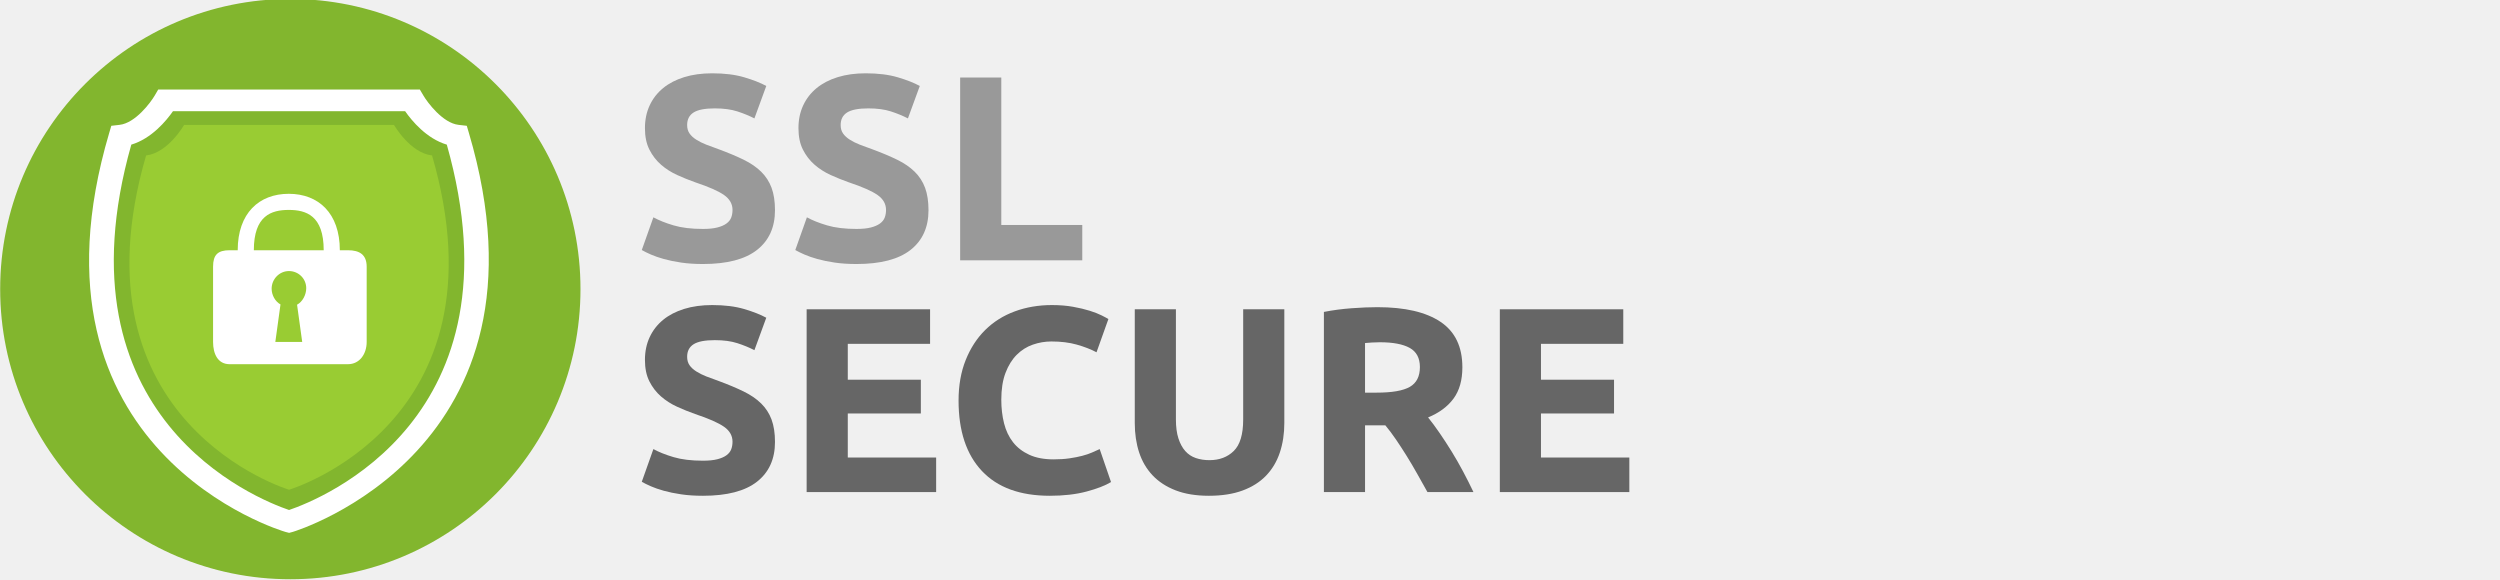
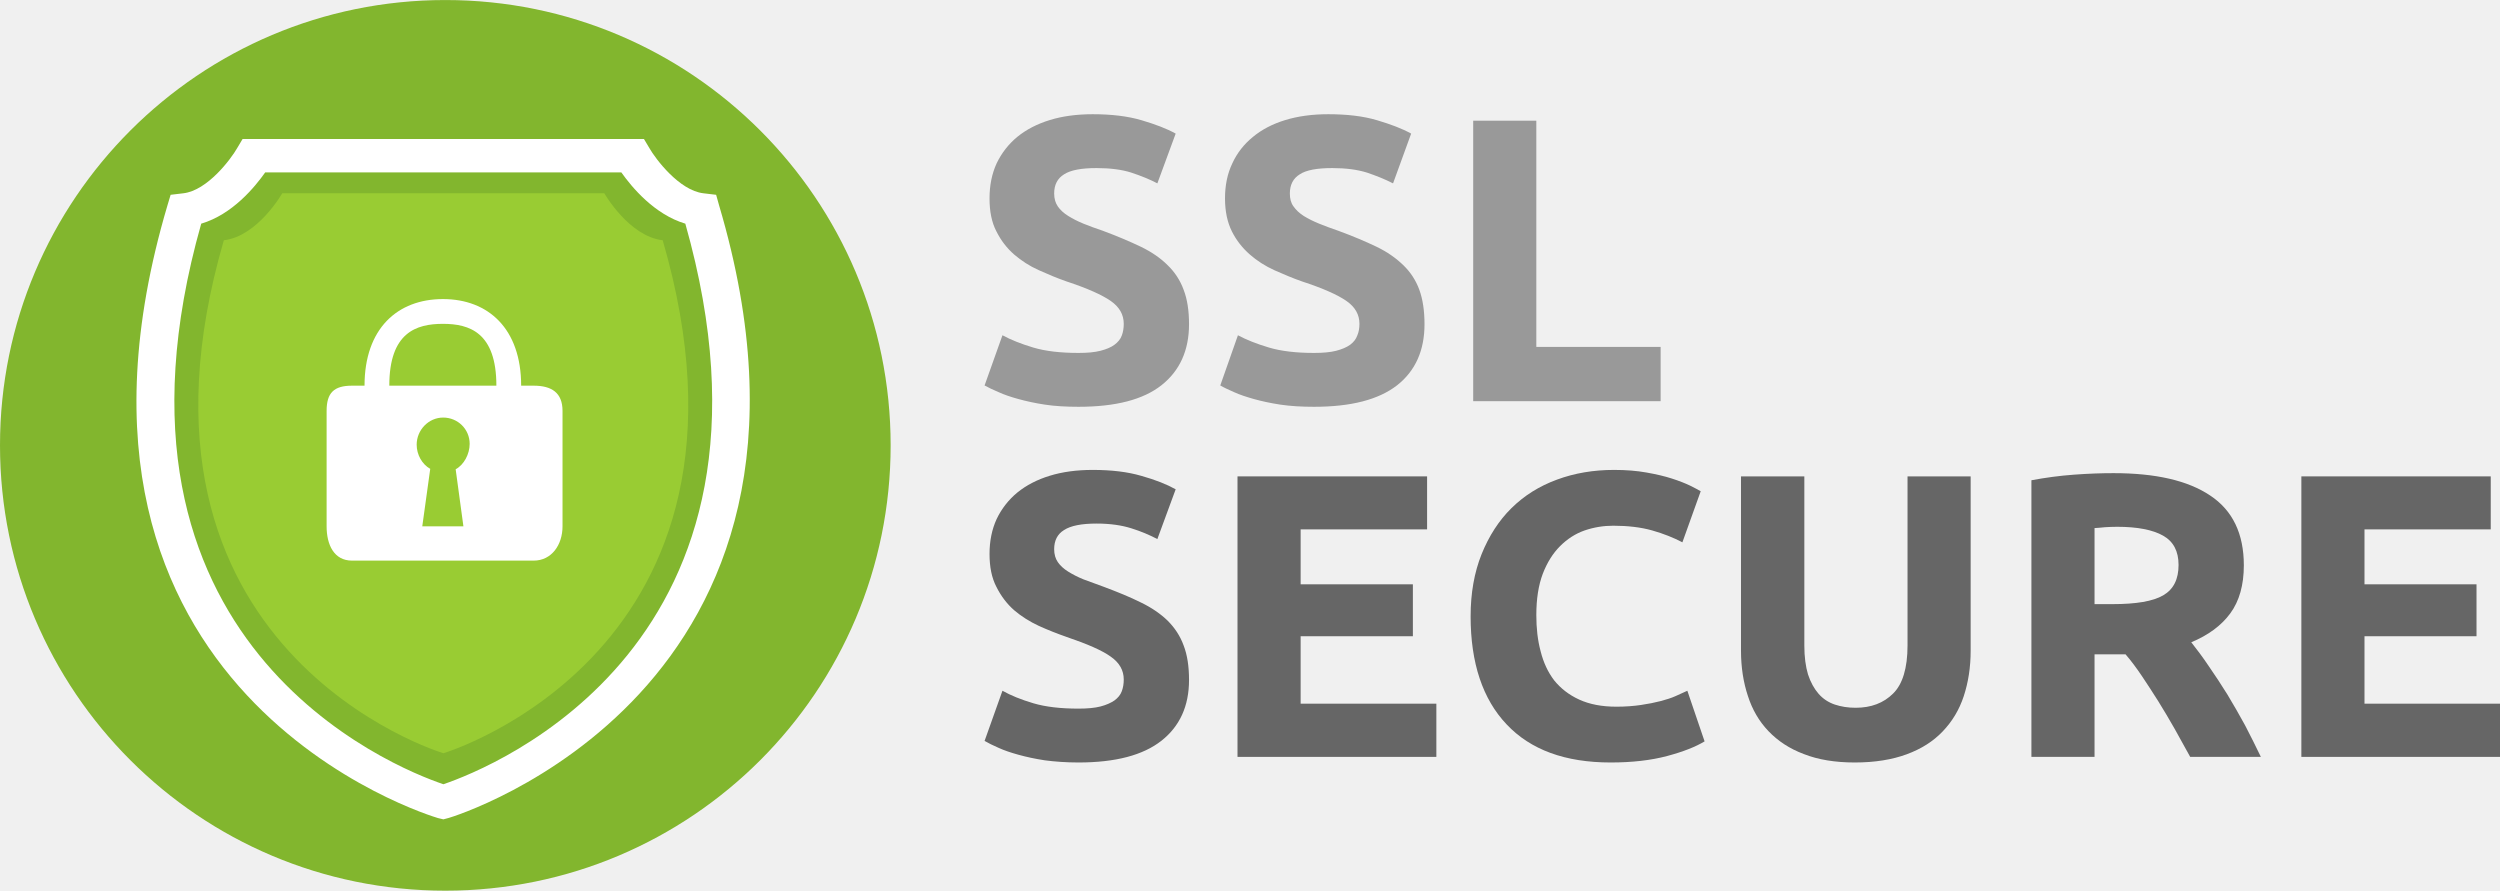
- <svg xmlns="http://www.w3.org/2000/svg" id="objects" x="0px" y="0px" width="1009.061px" height="233.794px" viewBox="0 0 1009.061 233.794" xml:space="preserve">
-   <circle fill="#82B62E" cx="117.184" cy="116.682" r="117.113" />
-   <g>
-     <g>
-       <path fill="#99CC33" d="M159.03,50.425h-42.361h-0.005H74.308c0,0-6.469,11.299-15.339,12.32 c-31.462,108.185,57.651,134.905,57.7,134.923h0.007c0.056-0.018,89.169-26.738,57.707-134.923 C165.486,61.719,159.03,50.425,159.03,50.425z" />
-       <path fill="#FFFFFF" d="M189.249,53.637l-0.845-2.863l-3.335-0.382c-6.332-0.715-12.54-9.021-14.207-11.883l-1.406-2.381H63.865 l-1.388,2.387c-1.667,2.855-7.825,11.156-14.21,11.877l-3.343,0.382l-0.843,2.863c-38.103,128.8,70.063,160.78,71.177,161.068 l1.437,0.372l1.443-0.382C119.232,214.395,227.069,181.459,189.249,53.637z M116.669,205.848 c-13.038-4.435-94.938-37.098-63.672-147.472c8.192-2.441,14.121-9.628,16.82-13.488h93.703 c2.701,3.86,8.623,11.054,16.821,13.488C211.605,168.756,129.695,201.413,116.669,205.848z" />
+ <svg xmlns="http://www.w3.org/2000/svg" xml:space="preserve" width="173.982mm" height="61.972mm" version="1.1" style="shape-rendering:geometricPrecision; text-rendering:geometricPrecision; image-rendering:optimizeQuality; fill-rule:evenodd; clip-rule:evenodd" viewBox="0 0 11604 4133">
+   <defs>
+     <style type="text/css">
+    
+     .fil4 {fill:#666666}
+     .fil0 {fill:#82B62E}
+     .fil3 {fill:#999999}
+     .fil1 {fill:#99CC33}
+     .fil2 {fill:white}
+    
+   </style>
+   </defs>
+   <g id="Layer_x0020_1">
+     <g id="_2147248073440">
+       <circle class="fil0" cx="2067" cy="2067" r="2067" />
+       <g>
+         <g>
+           <path class="fil1" d="M2805 897l-747 0 0 0 -748 0c0,0 -114,200 -271,218 -555,1909 1018,2381 1019,2381l0 0c1,0 1573,-472 1018,-2381 -157,-18 -271,-218 -271,-218z" />
+           <path class="fil2" d="M3338 954l-14 -50 -59 -7c-112,-13 -222,-159 -251,-210l-25 -42 -1863 0 -25 42c-29,51 -138,197 -250,210l-59 7 -15 50c-673,2273 1236,2837 1256,2843l25 6 26 -7c19,-5 1922,-586 1254,-2842zm-1280 2686c-230,-78 -1676,-654 -1124,-2602 145,-43 249,-170 297,-238l1653 0c48,68 153,195 297,238 552,1948 -894,2524 -1123,2602z" />
+         </g>
+         <path class="fil2" d="M2477 1790l-58 0c0,-265 -153,-402 -363,-402 -211,0 -364,137 -364,402l-58 0c-84,0 -118,33 -118,117l0 536c0,85 34,159 118,159l843 0c84,0 134,-74 134,-159l0 -536c0,-84 -50,-117 -134,-117zm-326 653l-191 0 37 -267c-38,-21 -63,-66 -63,-112 0,-68 55,-126 123,-126 68,0 123,54 123,122 0,47 -26,97 -65,118l36 265zm-344 -653c0,-247 125,-287 249,-287 123,0 248,40 248,287l-497 0z" />
+       </g>
+       <g>
+         <path class="fil3" d="M5006 1638c41,0 75,-3 102,-10 27,-7 49,-16 65,-28 16,-12 28,-26 34,-43 6,-16 9,-34 9,-54 0,-43 -20,-78 -60,-106 -40,-28 -109,-59 -206,-91 -43,-15 -86,-33 -128,-52 -43,-19 -81,-44 -115,-73 -34,-30 -61,-65 -82,-107 -22,-42 -32,-93 -32,-153 0,-61 11,-115 33,-163 23,-48 55,-89 96,-123 42,-34 92,-60 151,-78 58,-18 125,-27 199,-27 87,0 163,9 227,28 64,19 117,39 158,62l-85 231c-36,-19 -76,-35 -121,-50 -44,-14 -98,-21 -161,-21 -70,0 -120,9 -151,29 -31,19 -46,49 -46,89 0,24 6,44 17,60 11,16 27,31 48,44 21,13 44,25 71,36 27,11 57,22 90,33 67,25 126,50 176,74 50,24 92,53 125,86 33,32 58,70 74,114 17,44 25,97 25,160 0,121 -43,216 -128,283 -85,67 -213,100 -385,100 -58,0 -110,-3 -156,-10 -46,-7 -87,-16 -123,-26 -36,-10 -66,-20 -92,-32 -26,-11 -47,-21 -65,-31l83 -233c39,21 86,40 143,57 57,17 127,25 210,25z" />
+         <path class="fil3" d="M6099 1638c42,0 76,-3 103,-10 27,-7 48,-16 65,-28 16,-12 27,-26 33,-43 7,-16 10,-34 10,-54 0,-43 -20,-78 -60,-106 -40,-28 -109,-59 -207,-91 -43,-15 -85,-33 -128,-52 -42,-19 -81,-44 -114,-73 -34,-30 -62,-65 -83,-107 -21,-42 -32,-93 -32,-153 0,-61 11,-115 34,-163 22,-48 54,-89 96,-123 41,-34 91,-60 150,-78 59,-18 125,-27 199,-27 88,0 164,9 227,28 64,19 117,39 158,62l-84 231c-37,-19 -77,-35 -121,-50 -45,-14 -98,-21 -161,-21 -70,0 -121,9 -151,29 -31,19 -46,49 -46,89 0,24 5,44 17,60 11,16 27,31 47,44 21,13 45,25 72,36 27,11 57,22 89,33 68,25 127,50 177,74 50,24 91,53 125,86 33,32 58,70 74,114 16,44 24,97 24,160 0,121 -42,216 -127,283 -86,67 -214,100 -386,100 -57,0 -109,-3 -156,-10 -46,-7 -87,-16 -123,-26 -35,-10 -66,-20 -92,-32 -25,-11 -47,-21 -64,-31l82 -233c39,21 87,40 144,57 57,17 127,25 209,25z" />
+         <polygon class="fil3" points="7708,1610 7708,1862 6838,1862 6838,560 7131,560 7131,1610 " />
+         <path class="fil4" d="M5006 3289c41,0 75,-3 102,-10 27,-7 49,-17 65,-28 16,-12 28,-26 34,-43 6,-16 9,-34 9,-54 0,-43 -20,-78 -60,-106 -40,-29 -109,-59 -206,-92 -43,-15 -86,-32 -128,-51 -43,-20 -81,-44 -115,-73 -34,-30 -61,-66 -82,-108 -22,-42 -32,-93 -32,-153 0,-60 11,-114 33,-162 23,-48 55,-89 96,-123 42,-34 92,-60 151,-78 58,-18 125,-27 199,-27 87,0 163,9 227,28 64,18 117,39 158,62l-85 231c-36,-19 -76,-36 -121,-50 -44,-14 -98,-22 -161,-22 -70,0 -120,10 -151,30 -31,19 -46,49 -46,89 0,24 6,44 17,60 11,16 27,31 48,44 21,13 44,25 71,36 27,10 57,21 90,33 67,25 126,49 176,74 50,24 92,53 125,85 33,33 58,71 74,115 17,44 25,97 25,160 0,121 -43,215 -128,282 -85,67 -213,101 -385,101 -58,0 -110,-4 -156,-10 -46,-7 -87,-16 -123,-26 -36,-10 -66,-20 -92,-32 -26,-11 -47,-22 -65,-32l83 -233c39,22 86,41 143,58 57,17 127,25 210,25z" />
+         <polygon class="fil4" points="5744,3513 5744,2211 6624,2211 6624,2457 6037,2457 6037,2712 6558,2712 6558,2953 6037,2953 6037,3266 6667,3266 6667,3513 5744,3513 " />
+         <path class="fil4" d="M7476 3539c-211,0 -372,-59 -483,-177 -111,-117 -167,-285 -167,-501 0,-108 17,-204 51,-289 34,-84 80,-156 139,-214 59,-58 129,-102 211,-132 81,-30 169,-45 265,-45 55,0 105,4 150,12 45,8 84,17 118,28 34,11 62,22 85,33 22,11 39,20 49,26l-85 237c-40,-21 -87,-40 -140,-55 -53,-15 -114,-22 -181,-22 -45,0 -89,7 -133,22 -43,15 -81,40 -114,73 -33,33 -60,76 -80,128 -20,53 -30,117 -30,192 0,60 6,116 20,168 13,52 34,97 63,135 30,37 68,67 116,89 48,22 105,33 173,33 42,0 81,-3 114,-8 34,-5 64,-11 91,-18 26,-7 49,-14 69,-23 20,-9 38,-17 55,-25l80 235c-41,25 -99,48 -174,68 -75,20 -163,30 -262,30z" />
+         <path class="fil4" d="M8609 3539c-91,0 -170,-13 -236,-39 -67,-25 -121,-61 -165,-107 -43,-45 -75,-100 -95,-163 -21,-63 -32,-133 -32,-210l0 -809 294 0 0 785c0,53 6,97 17,134 12,37 29,67 49,90 21,24 46,40 75,50 30,10 62,15 97,15 72,0 130,-22 174,-66 44,-43 67,-118 67,-223l0 -785 293 0 0 809c0,77 -11,147 -32,211 -21,64 -54,118 -98,164 -44,46 -99,81 -167,106 -68,25 -148,38 -241,38z" />
+         <path class="fil4" d="M9810 2196c195,0 345,34 449,104 104,69 156,177 156,324 0,91 -21,166 -63,223 -42,57 -102,101 -181,134 26,33 54,70 82,112 29,42 58,86 86,131 28,46 55,94 82,143 26,50 50,98 73,146l-328 0c-24,-43 -48,-86 -72,-130 -25,-44 -50,-86 -76,-128 -26,-41 -51,-80 -76,-117 -25,-37 -50,-71 -76,-101l-144 0 0 476 -293 0 0 -1284c64,-12 130,-21 198,-26 68,-5 129,-7 183,-7zm17 249c-21,0 -40,1 -57,2 -17,2 -33,3 -48,4l0 353 82 0c111,0 189,-13 237,-41 48,-28 71,-75 71,-141 0,-64 -24,-109 -72,-136 -48,-27 -119,-41 -213,-41z" />
+         <polygon class="fil4" points="10682,3513 10682,2211 11561,2211 11561,2457 10975,2457 10975,2712 11495,2712 11495,2953 10975,2953 10975,3266 11604,3266 11604,3513 10682,3513 " />
+       </g>
    </g>
-     <path fill="#FFFFFF" d="M140.414,101h-3.253c0-15-8.666-22.778-20.608-22.778C104.612,78.222,95.946,86,95.946,101h-3.254 c-4.792,0-6.691,1.851-6.691,6.644v30.369c0,4.792,1.899,8.987,6.691,8.987h47.723c4.792,0,7.586-4.195,7.586-8.987v-30.369 C148,102.851,145.207,101,140.414,101z M121.976,138H111.13l2.083-15.119c-2.132-1.197-3.574-3.743-3.574-6.361 c0-3.855,3.125-7.116,6.981-7.116s6.982,3.061,6.982,6.917c0,2.669-1.498,5.488-3.701,6.664L121.976,138z M102.454,101 c0-14,7.081-16.27,14.099-16.27c7.019,0,14.102,2.27,14.102,16.27H102.454z" />
-   </g>
-   <g>
-     <path fill="#999999" d="M283.736,92.403c2.343,0,4.275-0.195,5.803-0.585c1.525-0.39,2.75-0.922,3.673-1.597 c0.922-0.674,1.561-1.472,1.917-2.396c0.354-0.921,0.532-1.951,0.532-3.087c0-2.412-1.137-4.418-3.407-6.016 c-2.272-1.597-6.175-3.317-11.711-5.164c-2.414-0.852-4.828-1.826-7.24-2.928c-2.413-1.1-4.578-2.483-6.494-4.152 c-1.916-1.667-3.479-3.69-4.685-6.069c-1.208-2.377-1.81-5.27-1.81-8.677c0-3.407,0.639-6.477,1.916-9.209 c1.277-2.731,3.088-5.057,5.43-6.974c2.343-1.917,5.181-3.389,8.518-4.418c3.335-1.028,7.097-1.543,11.285-1.543 c4.968,0,9.263,0.532,12.883,1.597c3.62,1.065,6.601,2.236,8.943,3.514l-4.791,13.095c-2.06-1.064-4.349-2.004-6.867-2.821 c-2.521-0.815-5.555-1.225-9.104-1.225c-3.976,0-6.832,0.551-8.57,1.65c-1.74,1.101-2.608,2.787-2.608,5.057 c0,1.349,0.319,2.485,0.958,3.407c0.64,0.923,1.544,1.757,2.715,2.502c1.172,0.746,2.519,1.421,4.046,2.023 c1.525,0.604,3.211,1.225,5.058,1.863c3.833,1.421,7.168,2.821,10.008,4.206c2.838,1.384,5.198,2.999,7.08,4.844 c1.88,1.846,3.282,4.011,4.205,6.494c0.922,2.485,1.384,5.501,1.384,9.05c0,6.885-2.413,12.227-7.239,16.023 c-4.828,3.798-12.103,5.696-21.826,5.696c-3.265,0-6.211-0.196-8.836-0.586c-2.627-0.391-4.951-0.87-6.974-1.437 c-2.023-0.567-3.763-1.171-5.217-1.81c-1.456-0.639-2.68-1.241-3.673-1.81l4.684-13.202c2.199,1.208,4.914,2.289,8.146,3.247 C275.095,91.924,279.053,92.403,283.736,92.403z" />
-     <path fill="#999999" d="M345.698,92.403c2.343,0,4.275-0.195,5.803-0.585c1.525-0.39,2.75-0.922,3.673-1.597 c0.922-0.674,1.561-1.472,1.917-2.396c0.354-0.921,0.532-1.951,0.532-3.087c0-2.412-1.137-4.418-3.407-6.016 c-2.272-1.597-6.175-3.317-11.711-5.164c-2.414-0.852-4.828-1.826-7.24-2.928c-2.413-1.1-4.578-2.483-6.494-4.152 c-1.916-1.667-3.479-3.69-4.685-6.069c-1.208-2.377-1.81-5.27-1.81-8.677c0-3.407,0.639-6.477,1.916-9.209 c1.277-2.731,3.088-5.057,5.43-6.974c2.343-1.917,5.181-3.389,8.518-4.418c3.335-1.028,7.097-1.543,11.285-1.543 c4.968,0,9.263,0.532,12.883,1.597c3.62,1.065,6.601,2.236,8.943,3.514l-4.791,13.095c-2.06-1.064-4.349-2.004-6.867-2.821 c-2.521-0.815-5.555-1.225-9.104-1.225c-3.976,0-6.832,0.551-8.57,1.65c-1.74,1.101-2.608,2.787-2.608,5.057 c0,1.349,0.319,2.485,0.958,3.407c0.64,0.923,1.544,1.757,2.715,2.502c1.172,0.746,2.519,1.421,4.046,2.023 c1.525,0.604,3.211,1.225,5.058,1.863c3.833,1.421,7.168,2.821,10.008,4.206c2.838,1.384,5.198,2.999,7.08,4.844 c1.88,1.846,3.282,4.011,4.205,6.494c0.922,2.485,1.385,5.501,1.385,9.05c0,6.885-2.414,12.227-7.24,16.023 c-4.828,3.798-12.103,5.696-21.826,5.696c-3.265,0-6.211-0.196-8.836-0.586c-2.627-0.391-4.951-0.87-6.974-1.437 c-2.023-0.567-3.763-1.171-5.217-1.81c-1.456-0.639-2.68-1.241-3.673-1.81l4.684-13.202c2.199,1.208,4.914,2.289,8.146,3.247 C337.057,91.924,341.015,92.403,345.698,92.403z" />
-     <path fill="#999999" d="M436.833,90.806v14.267h-49.294V31.291h16.608v59.515H436.833z" />
-     <path fill="#666666" d="M283.736,185.946c2.343,0,4.275-0.195,5.803-0.585c1.525-0.39,2.75-0.922,3.673-1.597 c0.922-0.674,1.561-1.472,1.917-2.396c0.354-0.921,0.532-1.951,0.532-3.087c0-2.412-1.137-4.418-3.407-6.016 c-2.272-1.597-6.175-3.317-11.711-5.164c-2.414-0.852-4.828-1.826-7.24-2.928c-2.413-1.1-4.578-2.483-6.494-4.152 c-1.916-1.667-3.479-3.69-4.685-6.069c-1.208-2.377-1.81-5.27-1.81-8.677c0-3.407,0.639-6.477,1.916-9.209 c1.277-2.731,3.088-5.057,5.43-6.974c2.343-1.917,5.181-3.389,8.518-4.418c3.335-1.028,7.097-1.543,11.285-1.543 c4.968,0,9.263,0.532,12.883,1.597c3.62,1.065,6.601,2.236,8.943,3.514l-4.791,13.095c-2.06-1.064-4.349-2.004-6.867-2.821 c-2.521-0.815-5.555-1.225-9.104-1.225c-3.976,0-6.832,0.551-8.57,1.65c-1.74,1.101-2.608,2.787-2.608,5.057 c0,1.349,0.319,2.485,0.958,3.407c0.64,0.923,1.544,1.757,2.715,2.502c1.172,0.746,2.519,1.421,4.046,2.023 c1.525,0.604,3.211,1.225,5.058,1.863c3.833,1.421,7.168,2.821,10.008,4.206c2.838,1.384,5.198,2.999,7.08,4.844 c1.88,1.846,3.282,4.011,4.205,6.494c0.922,2.485,1.384,5.501,1.384,9.05c0,6.885-2.413,12.227-7.239,16.023 c-4.828,3.798-12.103,5.696-21.826,5.696c-3.265,0-6.211-0.196-8.836-0.586c-2.627-0.391-4.951-0.87-6.974-1.437 c-2.023-0.567-3.763-1.171-5.217-1.81c-1.456-0.639-2.68-1.241-3.673-1.81l4.684-13.202c2.199,1.208,4.914,2.289,8.146,3.247 C275.095,185.467,279.053,185.946,283.736,185.946z" />
-     <path fill="#666666" d="M325.576,198.616v-73.781h49.827v13.947h-33.218v14.479h29.491v13.627h-29.491v17.78h35.666v13.947H325.576 z" />
-     <path fill="#666666" d="M423.736,200.106c-11.995,0-21.133-3.335-27.415-10.008c-6.281-6.671-9.422-16.146-9.422-28.427 c0-6.104,0.958-11.551,2.875-16.342c1.916-4.791,4.541-8.837,7.878-12.137c3.336-3.301,7.31-5.803,11.925-7.506 c4.612-1.704,9.616-2.555,15.012-2.555c3.122,0,5.962,0.231,8.517,0.692c2.556,0.462,4.791,0.995,6.708,1.597 c1.916,0.604,3.513,1.224,4.791,1.863c1.277,0.639,2.199,1.136,2.768,1.491l-4.791,13.415c-2.272-1.206-4.915-2.236-7.932-3.087 c-3.018-0.852-6.441-1.277-10.273-1.277c-2.556,0-5.058,0.426-7.506,1.277c-2.449,0.852-4.615,2.219-6.495,4.099 c-1.881,1.881-3.39,4.312-4.524,7.293c-1.137,2.981-1.703,6.601-1.703,10.859c0,3.407,0.372,6.584,1.117,9.529 c0.745,2.946,1.951,5.483,3.62,7.612c1.667,2.129,3.85,3.816,6.548,5.057c2.696,1.243,5.962,1.863,9.795,1.863 c2.412,0,4.578-0.142,6.494-0.426c1.916-0.283,3.62-0.621,5.11-1.012c1.49-0.389,2.803-0.833,3.939-1.331 c1.135-0.496,2.164-0.958,3.087-1.384l4.578,13.308c-2.342,1.421-5.643,2.698-9.901,3.833 C434.277,199.537,429.343,200.106,423.736,200.106z" />
-     <path fill="#666666" d="M487.936,200.106c-5.182,0-9.653-0.729-13.414-2.183c-3.763-1.454-6.867-3.477-9.316-6.069 c-2.448-2.59-4.258-5.678-5.43-9.262c-1.171-3.583-1.757-7.541-1.757-11.871v-45.887h16.609v44.503c0,2.981,0.336,5.52,1.012,7.612 c0.673,2.095,1.597,3.798,2.768,5.11c1.171,1.314,2.59,2.254,4.259,2.821c1.667,0.569,3.495,0.852,5.483,0.852 c4.045,0,7.327-1.241,9.848-3.727c2.519-2.483,3.779-6.707,3.779-12.669v-44.503h16.609v45.887c0,4.33-0.604,8.304-1.811,11.924 c-1.207,3.62-3.053,6.726-5.536,9.315c-2.485,2.592-5.643,4.597-9.476,6.016S493.188,200.106,487.936,200.106z" />
-     <path fill="#666666" d="M555.966,123.983c11.072,0,19.553,1.97,25.445,5.909c5.891,3.939,8.837,10.061,8.837,18.366 c0,5.182-1.189,9.387-3.566,12.616c-2.379,3.23-5.803,5.768-10.274,7.612c1.49,1.847,3.051,3.958,4.685,6.334 c1.632,2.379,3.247,4.863,4.845,7.453c1.597,2.592,3.141,5.289,4.631,8.092c1.49,2.805,2.875,5.554,4.152,8.251h-18.566 c-1.354-2.412-2.727-4.861-4.116-7.346c-1.389-2.483-2.812-4.897-4.273-7.24s-2.904-4.56-4.328-6.654 c-1.426-2.092-2.852-3.992-4.275-5.696h-8.198v26.936h-16.608v-72.716c3.619-0.708,7.362-1.206,11.231-1.491 C549.453,124.126,552.913,123.983,555.966,123.983z M556.924,138.143c-1.207,0-2.289,0.037-3.247,0.106 c-0.958,0.071-1.863,0.143-2.715,0.213v20.016h4.685c6.245,0,10.717-0.78,13.415-2.342c2.696-1.561,4.045-4.222,4.045-7.985 c0-3.62-1.367-6.192-4.099-7.719C566.274,138.907,562.247,138.143,556.924,138.143z" />
-     <path fill="#666666" d="M605.366,198.616v-73.781h49.826v13.947h-33.218v14.479h29.491v13.627h-29.491v17.78h35.666v13.947H605.366 z" />
  </g>
</svg>
